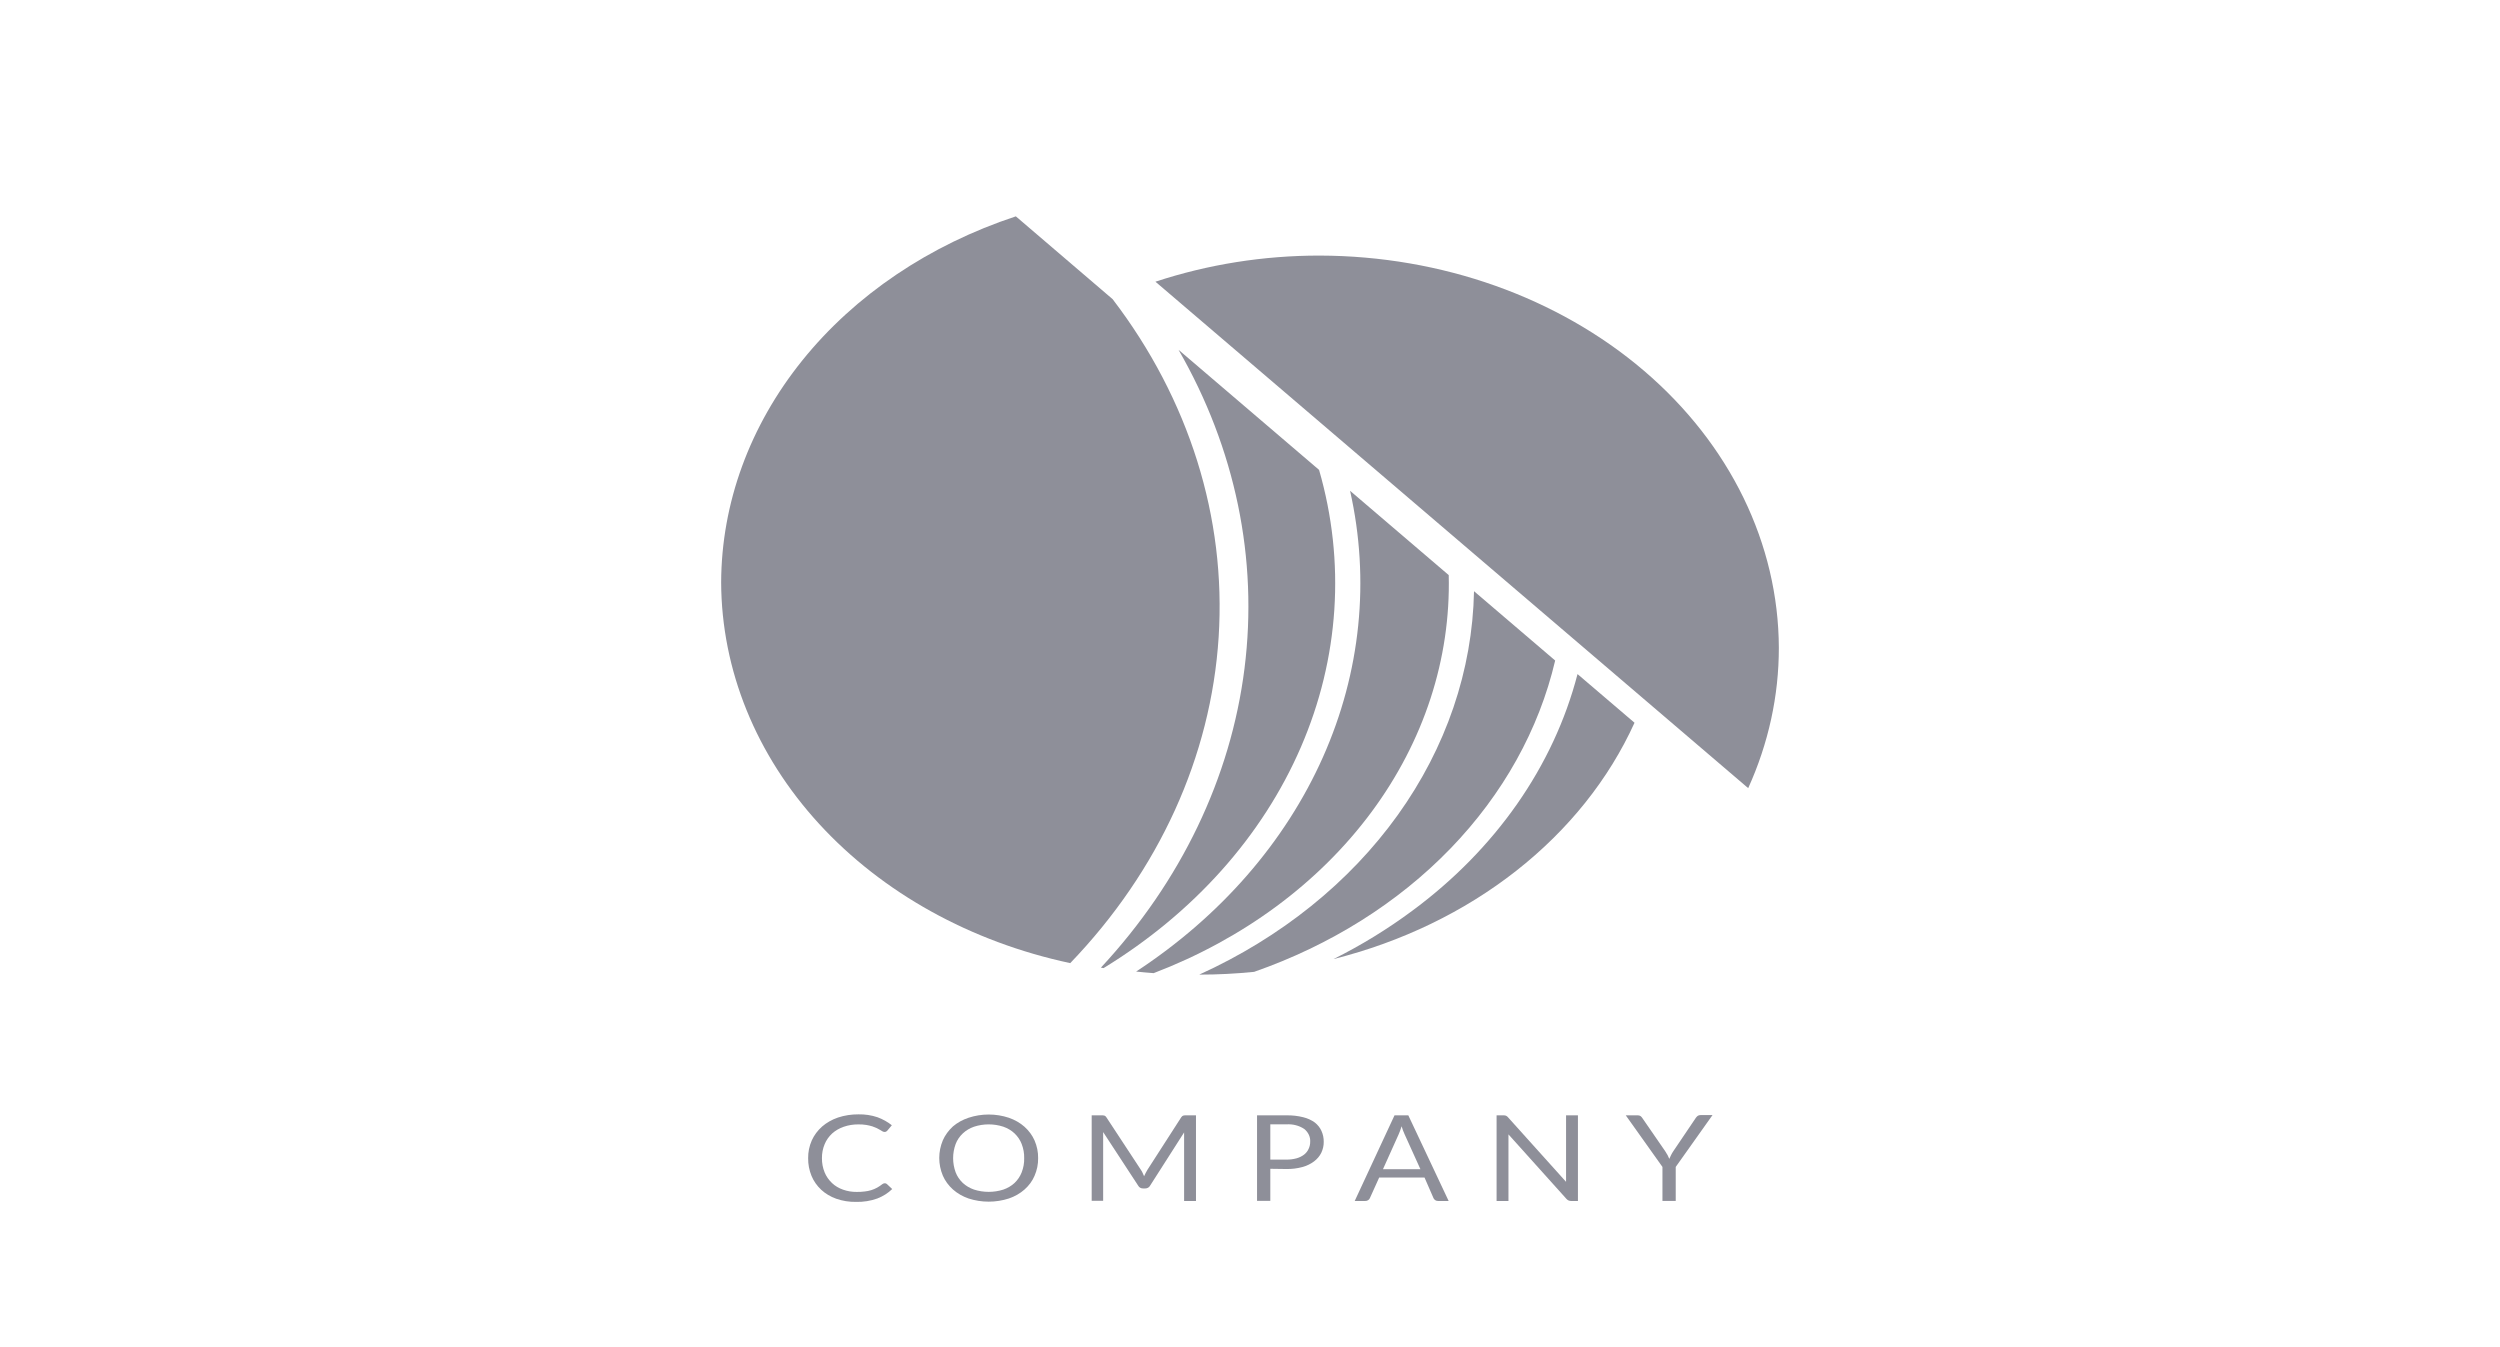
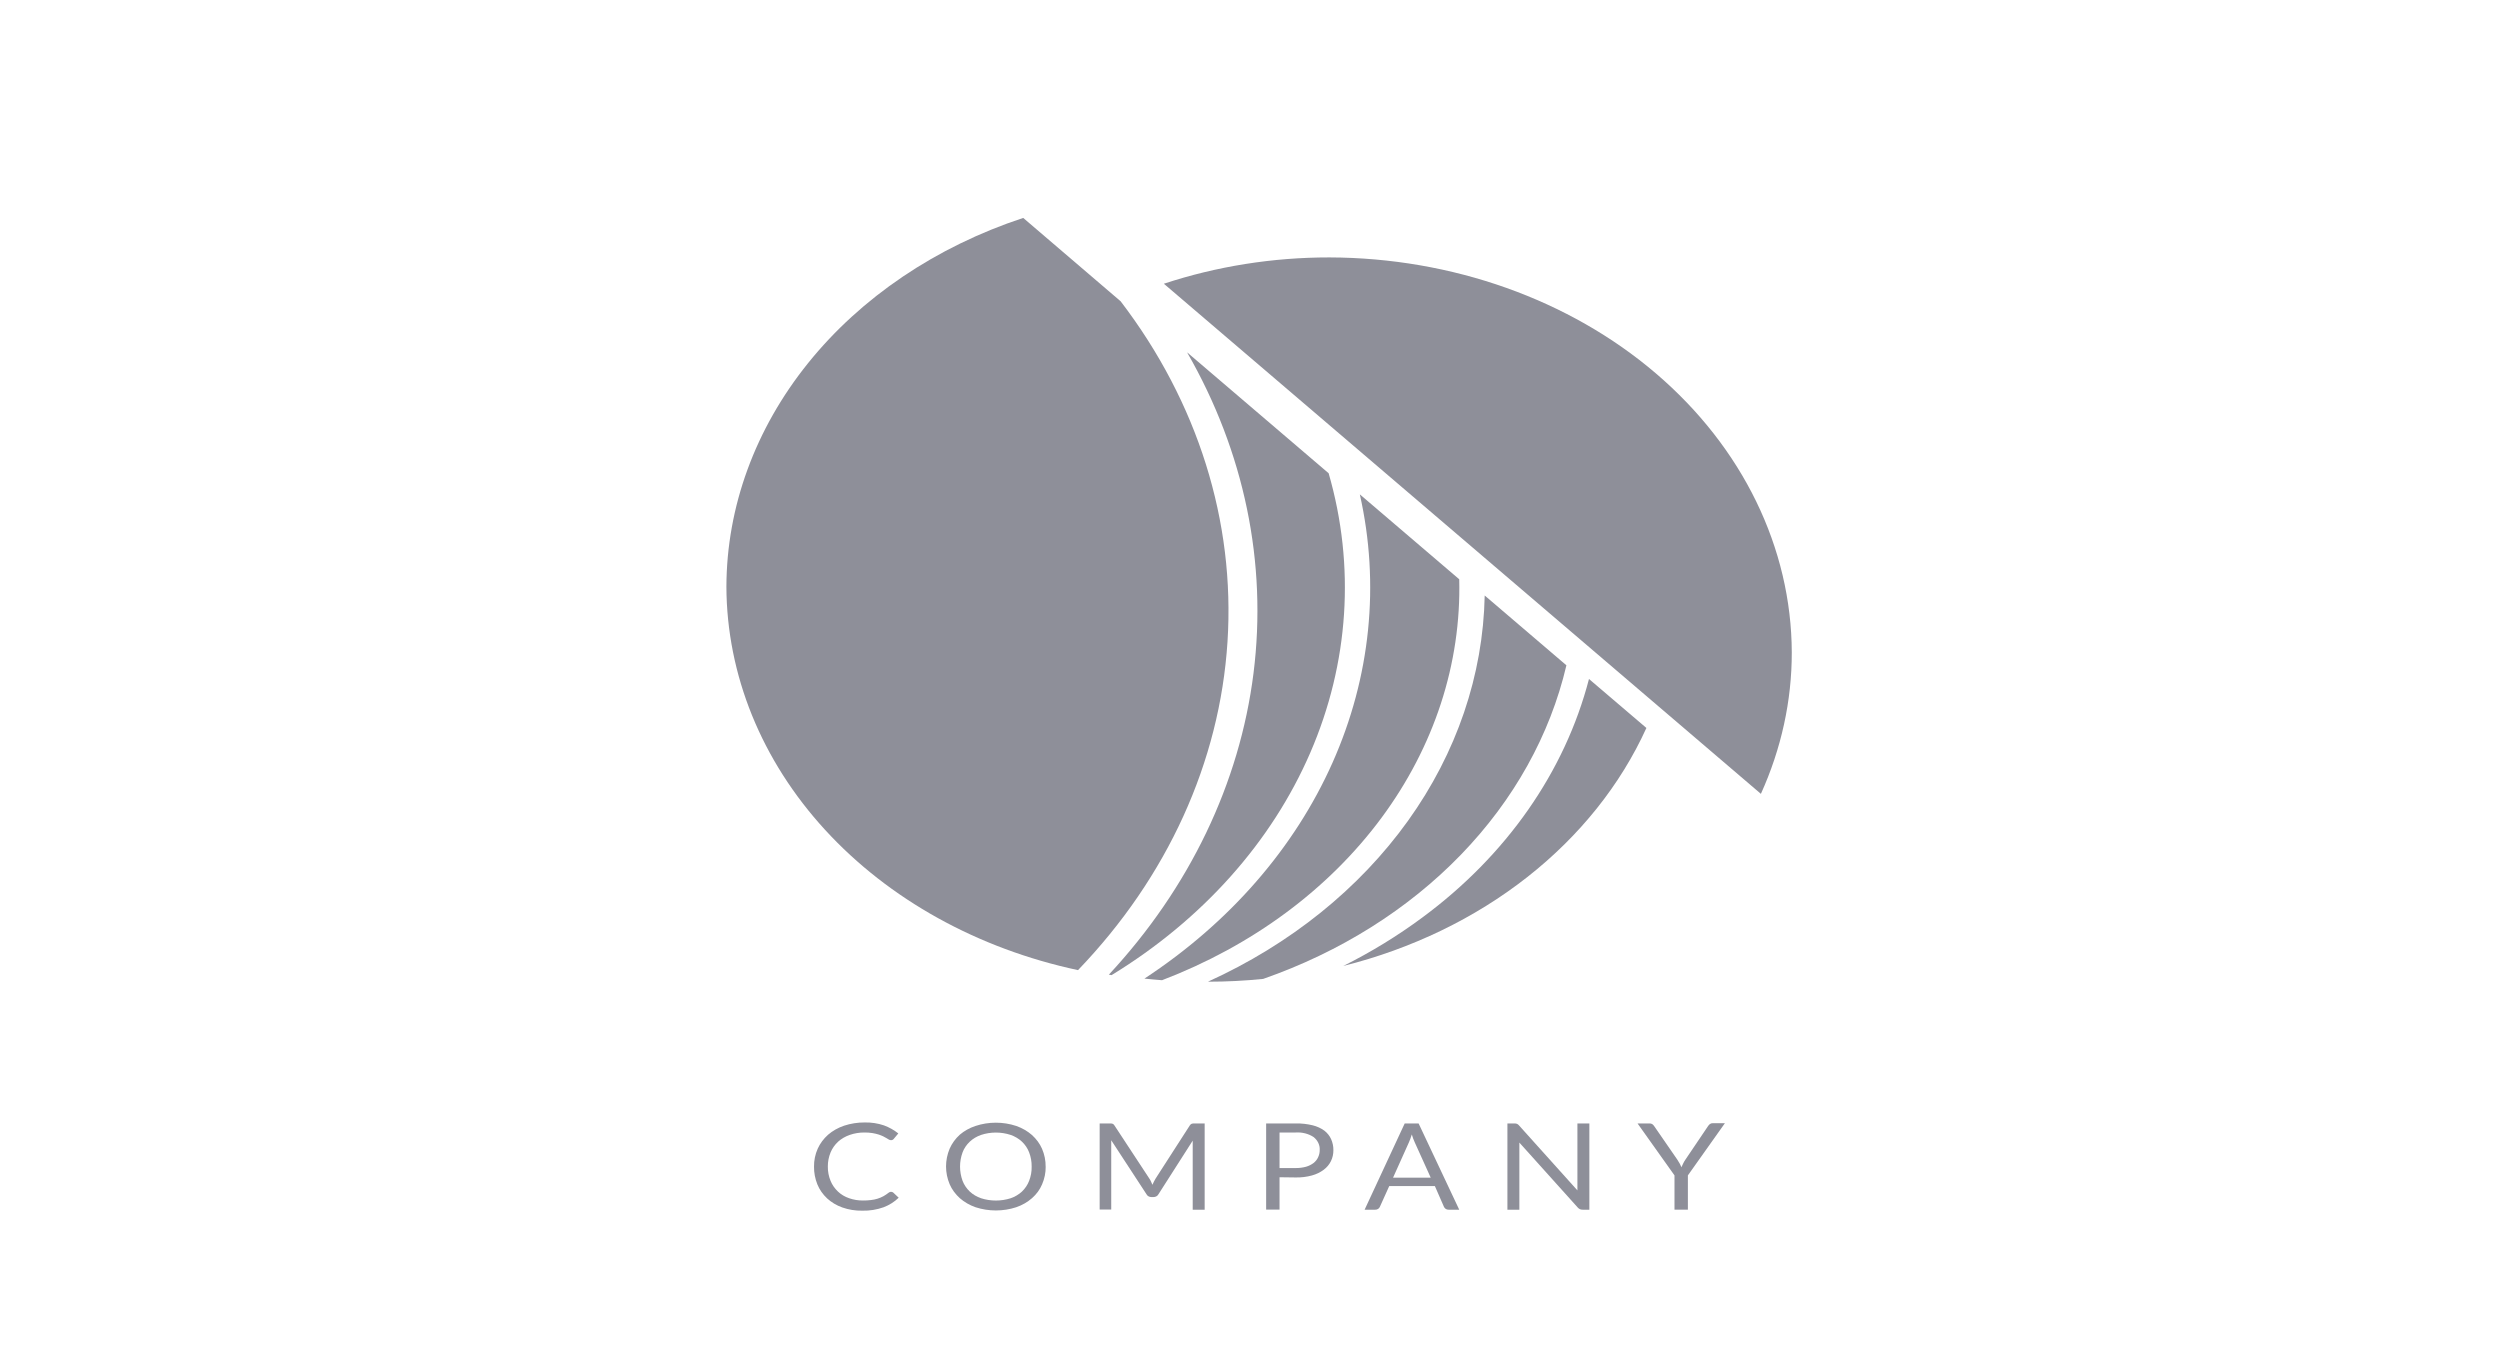
- <svg xmlns="http://www.w3.org/2000/svg" width="104" height="56" viewBox="0 0 104 56" fill="none">
-   <path d="M36.81 49.223C36.826 49.224 36.842 49.227 36.856 49.232C36.871 49.238 36.884 49.246 36.895 49.256L37.116 49.464C36.945 49.632 36.733 49.766 36.495 49.858C36.217 49.958 35.916 50.006 35.615 49.999C35.331 50.004 35.049 49.959 34.786 49.867C34.55 49.783 34.337 49.656 34.163 49.495C33.985 49.328 33.848 49.132 33.76 48.919C33.663 48.682 33.615 48.432 33.619 48.181C33.615 47.928 33.666 47.677 33.771 47.44C33.867 47.226 34.013 47.03 34.199 46.864C34.387 46.702 34.612 46.574 34.861 46.489C35.133 46.399 35.422 46.355 35.714 46.357C35.985 46.352 36.254 46.393 36.506 46.478C36.725 46.559 36.925 46.671 37.1 46.81L36.915 47.032C36.902 47.047 36.886 47.061 36.868 47.072C36.846 47.085 36.82 47.091 36.793 47.089C36.765 47.087 36.737 47.079 36.713 47.065L36.614 47.006L36.476 46.931C36.416 46.903 36.354 46.878 36.291 46.857C36.209 46.832 36.125 46.813 36.04 46.798C35.931 46.781 35.821 46.773 35.711 46.775C35.501 46.773 35.293 46.806 35.098 46.874C34.917 46.937 34.753 47.031 34.618 47.152C34.48 47.281 34.374 47.431 34.306 47.596C34.228 47.783 34.19 47.981 34.193 48.181C34.19 48.383 34.228 48.584 34.306 48.775C34.373 48.938 34.478 49.088 34.613 49.216C34.739 49.336 34.896 49.429 35.071 49.49C35.251 49.554 35.444 49.586 35.639 49.584C35.752 49.586 35.865 49.579 35.976 49.565C36.158 49.546 36.333 49.492 36.487 49.407C36.564 49.364 36.637 49.315 36.705 49.261C36.733 49.238 36.771 49.224 36.81 49.223Z" fill="#8E8F99" />
-   <path d="M43.186 48.18C43.19 48.431 43.139 48.679 43.037 48.914C42.947 49.127 42.805 49.321 42.621 49.483C42.437 49.646 42.215 49.773 41.969 49.857C41.428 50.033 40.831 50.033 40.291 49.857C40.046 49.772 39.825 49.644 39.642 49.482C39.458 49.317 39.315 49.121 39.222 48.907C39.023 48.432 39.023 47.912 39.222 47.437C39.316 47.223 39.459 47.027 39.642 46.859C39.827 46.702 40.048 46.58 40.291 46.499C40.83 46.319 41.429 46.319 41.969 46.499C42.214 46.584 42.436 46.711 42.62 46.874C42.802 47.038 42.944 47.231 43.037 47.442C43.139 47.678 43.19 47.928 43.186 48.18ZM42.606 48.18C42.611 47.98 42.575 47.781 42.502 47.591C42.44 47.428 42.339 47.278 42.206 47.15C42.077 47.028 41.917 46.933 41.74 46.871C41.347 46.742 40.912 46.742 40.52 46.871C40.342 46.933 40.183 47.028 40.053 47.15C39.918 47.277 39.817 47.427 39.755 47.591C39.615 47.975 39.615 48.386 39.755 48.77C39.817 48.933 39.919 49.083 40.053 49.211C40.183 49.331 40.342 49.426 40.52 49.487C40.913 49.613 41.346 49.613 41.74 49.487C41.917 49.426 42.077 49.331 42.206 49.211C42.339 49.083 42.439 48.932 42.502 48.77C42.576 48.58 42.611 48.38 42.606 48.18Z" fill="#8E8F99" />
-   <path d="M47.536 48.799L47.594 48.931C47.617 48.884 47.636 48.841 47.658 48.799C47.679 48.754 47.703 48.711 47.73 48.669L49.14 46.478C49.168 46.44 49.193 46.417 49.22 46.41C49.258 46.4 49.297 46.396 49.336 46.398H49.753V49.961H49.259V47.341C49.259 47.308 49.259 47.27 49.259 47.23C49.256 47.19 49.256 47.149 49.259 47.108L47.84 49.329C47.822 49.363 47.793 49.391 47.757 49.41C47.721 49.43 47.679 49.44 47.636 49.44H47.556C47.513 49.441 47.471 49.431 47.434 49.411C47.398 49.391 47.369 49.363 47.352 49.329L45.891 47.094C45.891 47.136 45.891 47.179 45.891 47.221C45.891 47.264 45.891 47.301 45.891 47.334V49.954H45.414V46.398H45.831C45.87 46.396 45.909 46.4 45.947 46.41C45.981 46.424 46.008 46.448 46.024 46.478L47.465 48.671C47.493 48.712 47.517 48.755 47.536 48.799Z" fill="#8E8F99" />
-   <path d="M52.845 48.622V49.956H52.293V46.398H53.524C53.756 46.394 53.988 46.42 54.211 46.476C54.39 46.519 54.555 46.594 54.697 46.697C54.819 46.794 54.914 46.913 54.973 47.046C55.038 47.191 55.07 47.346 55.067 47.502C55.069 47.658 55.034 47.812 54.965 47.957C54.898 48.093 54.796 48.215 54.666 48.313C54.525 48.42 54.358 48.5 54.178 48.549C53.963 48.607 53.738 48.635 53.513 48.631L52.845 48.622ZM52.845 48.24H53.513C53.658 48.241 53.802 48.223 53.941 48.185C54.055 48.153 54.16 48.1 54.25 48.032C54.333 47.967 54.397 47.886 54.437 47.796C54.483 47.701 54.505 47.599 54.504 47.497C54.51 47.398 54.491 47.299 54.448 47.207C54.405 47.115 54.34 47.032 54.255 46.964C54.044 46.823 53.779 46.755 53.513 46.773H52.845V48.24Z" fill="#8E8F99" />
-   <path d="M60.264 49.961H59.828C59.785 49.963 59.742 49.951 59.707 49.928C59.676 49.906 59.651 49.878 59.635 49.846L59.26 48.985H57.374L56.985 49.846C56.971 49.877 56.947 49.905 56.916 49.926C56.881 49.95 56.837 49.963 56.792 49.961H56.356L58.012 46.398H58.586L60.264 49.961ZM57.532 48.638H59.089L58.432 47.188C58.381 47.078 58.34 46.967 58.307 46.853L58.244 47.039C58.225 47.096 58.203 47.148 58.183 47.19L57.532 48.638Z" fill="#8E8F99" />
-   <path d="M62.65 46.414C62.682 46.429 62.711 46.451 62.732 46.478L65.148 49.164C65.148 49.122 65.148 49.079 65.148 49.039C65.148 48.999 65.148 48.959 65.148 48.921V46.398H65.642V49.961H65.366C65.326 49.962 65.288 49.955 65.252 49.94C65.218 49.923 65.188 49.901 65.164 49.874L62.752 47.19C62.754 47.231 62.754 47.272 62.752 47.313C62.752 47.353 62.752 47.388 62.752 47.421V49.961H62.258V46.398H62.55C62.584 46.397 62.618 46.402 62.65 46.414Z" fill="#8E8F99" />
-   <path d="M69.71 48.544V49.959H69.158V48.544L67.632 46.398H68.126C68.168 46.395 68.211 46.406 68.245 46.428C68.275 46.451 68.3 46.478 68.319 46.508L69.274 47.893C69.313 47.952 69.346 48.006 69.374 48.058C69.401 48.11 69.423 48.159 69.443 48.209L69.514 48.056C69.541 47.999 69.573 47.945 69.608 47.893L70.549 46.499C70.569 46.471 70.594 46.446 70.621 46.423C70.654 46.399 70.697 46.386 70.74 46.388H71.24L69.71 48.544Z" fill="#8E8F99" />
-   <path d="M47.263 40.417C47.503 40.443 47.746 40.464 47.992 40.483C51.717 39.059 54.867 36.73 57.051 33.784C59.234 30.839 60.353 27.41 60.267 23.924L56.163 20.417C56.997 24.128 56.607 27.964 55.035 31.496C53.463 35.028 50.772 38.117 47.263 40.417Z" fill="#8E8F99" />
-   <path d="M45.797 40.254L45.908 40.273C49.658 37.981 52.517 34.781 54.115 31.086C55.714 27.391 55.978 23.372 54.873 19.547L49.027 14.552C51.392 18.658 52.344 23.253 51.772 27.803C51.2 32.353 49.128 36.67 45.797 40.254Z" fill="#8E8F99" />
-   <path d="M65.625 28.042C64.632 31.872 62.219 35.326 58.746 37.891C57.732 38.644 56.638 39.316 55.478 39.896C58.306 39.185 60.906 37.93 63.076 36.225C65.246 34.521 66.93 32.414 67.996 30.066L65.625 28.042Z" fill="#8E8F99" />
-   <path d="M64.695 27.478L61.319 24.594C61.254 27.883 60.16 31.096 58.15 33.901C56.14 36.706 53.287 39 49.888 40.544H49.905C50.662 40.544 51.419 40.505 52.171 40.429C55.347 39.321 58.154 37.559 60.339 35.299C62.524 33.039 64.021 30.352 64.695 27.478Z" fill="#8E8F99" />
-   <path d="M46.286 12.446L42.259 9C38.658 10.189 35.562 12.278 33.375 14.995C31.188 17.713 30.011 20.931 30 24.229V24.229C30.014 27.872 31.449 31.409 34.079 34.277C36.71 37.145 40.385 39.182 44.522 40.066C48.216 36.221 50.379 31.469 50.696 26.502C51.013 21.535 49.468 16.611 46.286 12.446Z" fill="#8E8F99" />
-   <path d="M74 26.948C73.985 22.625 71.969 18.482 68.391 15.425C64.813 12.368 59.964 10.645 54.904 10.632C52.566 10.63 50.247 10.999 48.066 11.719L72.725 32.787C73.569 30.925 74.001 28.945 74 26.948Z" fill="#8E8F99" />
+ <svg xmlns="http://www.w3.org/2000/svg" version="1.1" width="59" height="32" viewBox="0 0 59 32">
+   <path fill="#8e8f99" d="M21.034 28.128c0.009 0 0.018 0.002 0.027 0.005s0.016 0.008 0.022 0.014l0.126 0.119c-0.098 0.096-0.219 0.173-0.355 0.225-0.159 0.057-0.331 0.085-0.503 0.081-0.162 0.003-0.323-0.023-0.473-0.076-0.135-0.048-0.257-0.121-0.357-0.213-0.102-0.095-0.18-0.207-0.23-0.329-0.055-0.136-0.082-0.278-0.080-0.422-0.002-0.144 0.027-0.288 0.087-0.423 0.055-0.122 0.138-0.234 0.244-0.329 0.108-0.093 0.237-0.166 0.379-0.214 0.155-0.051 0.321-0.077 0.487-0.076 0.155-0.003 0.309 0.020 0.453 0.069 0.125 0.046 0.24 0.111 0.339 0.19l-0.106 0.127c-0.007 0.009-0.016 0.017-0.027 0.023-0.012 0.007-0.028 0.011-0.043 0.009-0.016-0.001-0.032-0.006-0.046-0.014l-0.057-0.034-0.079-0.043c-0.034-0.016-0.069-0.030-0.106-0.042-0.047-0.014-0.095-0.026-0.144-0.034-0.062-0.010-0.125-0.014-0.188-0.014-0.12-0.001-0.239 0.018-0.35 0.057-0.104 0.036-0.197 0.090-0.274 0.159-0.079 0.073-0.139 0.16-0.178 0.253-0.044 0.107-0.066 0.22-0.065 0.334-0.002 0.116 0.020 0.23 0.065 0.34 0.038 0.093 0.098 0.179 0.175 0.252 0.072 0.068 0.162 0.122 0.262 0.156 0.103 0.036 0.213 0.055 0.325 0.054 0.064 0.001 0.129-0.003 0.192-0.011 0.104-0.011 0.204-0.042 0.292-0.090 0.044-0.025 0.086-0.053 0.125-0.084 0.016-0.013 0.038-0.021 0.060-0.022z" />
+   <path fill="#8e8f99" d="M24.678 27.532c0.002 0.143-0.027 0.285-0.085 0.419-0.051 0.122-0.132 0.233-0.238 0.326s-0.232 0.166-0.373 0.214c-0.309 0.101-0.65 0.101-0.959 0-0.14-0.049-0.266-0.122-0.371-0.214-0.105-0.095-0.187-0.206-0.24-0.329-0.114-0.271-0.114-0.568 0-0.84 0.054-0.122 0.135-0.235 0.24-0.33 0.106-0.090 0.232-0.16 0.371-0.206 0.308-0.102 0.651-0.102 0.959 0 0.14 0.049 0.267 0.122 0.372 0.214 0.104 0.094 0.185 0.204 0.238 0.325 0.058 0.135 0.087 0.278 0.085 0.422zM24.347 27.532c0.002-0.114-0.018-0.228-0.060-0.337-0.035-0.093-0.093-0.179-0.169-0.252-0.074-0.069-0.165-0.124-0.267-0.159-0.224-0.074-0.473-0.074-0.697 0-0.102 0.035-0.193 0.090-0.267 0.159-0.077 0.073-0.135 0.159-0.17 0.252-0.080 0.219-0.080 0.454 0 0.674 0.036 0.093 0.094 0.179 0.17 0.252 0.074 0.069 0.165 0.123 0.267 0.158 0.225 0.072 0.472 0.072 0.697 0 0.102-0.035 0.192-0.089 0.267-0.158 0.076-0.073 0.133-0.159 0.169-0.252 0.042-0.109 0.063-0.223 0.060-0.337z" />
+   <path fill="#8e8f99" d="M27.164 27.885l0.033 0.076c0.013-0.027 0.024-0.051 0.036-0.076s0.026-0.050 0.041-0.074l0.806-1.252c0.016-0.022 0.030-0.035 0.046-0.039 0.021-0.006 0.044-0.008 0.066-0.007h0.238v2.036h-0.282v-1.497c0-0.019 0-0.040 0-0.063-0.002-0.023-0.002-0.047 0-0.070l-0.811 1.269c-0.010 0.019-0.027 0.035-0.047 0.046s-0.045 0.017-0.069 0.017h-0.046c-0.025 0-0.049-0.006-0.069-0.017s-0.037-0.027-0.047-0.047l-0.834-1.277c0 0.024 0 0.049 0 0.073s0 0.046 0 0.065v1.497h-0.273v-2.032h0.238c0.022-0.001 0.045 0.001 0.066 0.007 0.020 0.008 0.035 0.022 0.044 0.039l0.823 1.253c0.016 0.023 0.030 0.047 0.041 0.073z" />
+   <path fill="#8e8f99" d="M30.197 27.784v0.763h-0.316v-2.034h0.704c0.133-0.002 0.265 0.013 0.393 0.044 0.102 0.025 0.197 0.068 0.278 0.127 0.070 0.055 0.124 0.123 0.158 0.199 0.037 0.083 0.055 0.171 0.054 0.26 0.001 0.089-0.018 0.178-0.058 0.26-0.038 0.078-0.096 0.148-0.17 0.203-0.081 0.061-0.176 0.107-0.279 0.135-0.123 0.034-0.251 0.049-0.38 0.047l-0.382-0.005zM30.197 27.566h0.382c0.083 0.001 0.165-0.010 0.244-0.031 0.065-0.019 0.125-0.049 0.177-0.088 0.047-0.037 0.084-0.083 0.107-0.135 0.026-0.054 0.039-0.113 0.038-0.171 0.004-0.057-0.007-0.113-0.032-0.166s-0.062-0.1-0.11-0.139c-0.12-0.080-0.272-0.119-0.424-0.109h-0.382v0.838z" />
+   <path fill="#8e8f99" d="M34.437 28.549h-0.249c-0.025 0.001-0.050-0.006-0.069-0.019-0.018-0.013-0.032-0.029-0.041-0.047l-0.215-0.492h-1.077l-0.222 0.492c-0.008 0.018-0.022 0.034-0.039 0.046-0.020 0.014-0.045 0.021-0.071 0.020h-0.249l0.946-2.036h0.328l0.959 2.036zM32.875 27.793h0.89l-0.375-0.829c-0.029-0.062-0.052-0.126-0.071-0.191l-0.036 0.106c-0.011 0.032-0.024 0.062-0.035 0.086l-0.372 0.828z" />
+   <path fill="#8e8f99" d="M35.8 26.522c0.019 0.009 0.035 0.021 0.047 0.036l1.38 1.535c0-0.024 0-0.049 0-0.071s0-0.046 0-0.067v-1.442h0.282v2.036h-0.158c-0.022 0.001-0.045-0.004-0.065-0.012-0.020-0.010-0.037-0.023-0.050-0.038l-1.379-1.534c0.002 0.023 0.002 0.047 0 0.070 0 0.023 0 0.043 0 0.062v1.452h-0.282v-2.036h0.167c0.020-0 0.039 0.003 0.057 0.009z" />
+   <path fill="#8e8f99" d="M39.834 27.739v0.809h-0.316v-0.809l-0.872-1.226h0.282c0.024-0.001 0.048 0.005 0.068 0.018 0.017 0.013 0.032 0.029 0.043 0.046l0.546 0.791c0.022 0.034 0.041 0.065 0.057 0.094s0.028 0.058 0.039 0.086l0.041-0.088c0.015-0.032 0.033-0.063 0.054-0.093l0.538-0.797c0.011-0.016 0.025-0.030 0.041-0.043 0.019-0.014 0.043-0.021 0.068-0.020h0.285l-0.874 1.232z" />
+   <path fill="#8e8f99" d="M27.008 23.095c0.137 0.015 0.276 0.027 0.416 0.038 2.128-0.813 3.929-2.145 5.176-3.828s1.887-3.643 1.838-5.634l-2.346-2.004c0.477 2.12 0.254 4.313-0.644 6.331s-2.436 3.783-4.441 5.098z" />
+   <path fill="#8e8f99" d="M26.17 23.002l0.063 0.011c2.143-1.31 3.776-3.138 4.69-5.25s1.064-4.408 0.433-6.594l-3.341-2.854c1.351 2.346 1.895 4.972 1.568 7.572s-1.511 5.067-3.414 7.115z" />
+   <path fill="#8e8f99" d="M37.5 16.024c-0.568 2.188-1.946 4.162-3.931 5.628-0.58 0.43-1.205 0.814-1.868 1.145 1.616-0.406 3.102-1.123 4.342-2.097s2.202-2.178 2.812-3.52l-1.355-1.156z" />
+   <path fill="#8e8f99" d="M36.968 15.702l-1.929-1.648c-0.037 1.879-0.662 3.716-1.811 5.318s-2.779 2.914-4.721 3.796h0.009c0.433-0 0.865-0.022 1.295-0.066 1.815-0.633 3.418-1.64 4.667-2.931s2.104-2.826 2.489-4.469z" />
+   <path fill="#8e8f99" d="M26.449 7.112l-2.301-1.969c-2.057 0.679-3.827 1.873-5.077 3.426s-1.922 3.392-1.928 5.276v0c0.008 2.082 0.828 4.103 2.331 5.742s3.603 2.803 5.967 3.308c2.111-2.197 3.346-4.912 3.528-7.75s-0.701-5.652-2.52-8.032z" />
+   <path fill="#8e8f99" d="M42.286 15.399c-0.008-2.47-1.161-4.838-3.205-6.585s-4.815-2.731-7.707-2.739c-1.336-0.001-2.661 0.21-3.907 0.621l14.090 12.039c0.482-1.064 0.73-2.196 0.729-3.337z" />
</svg>
